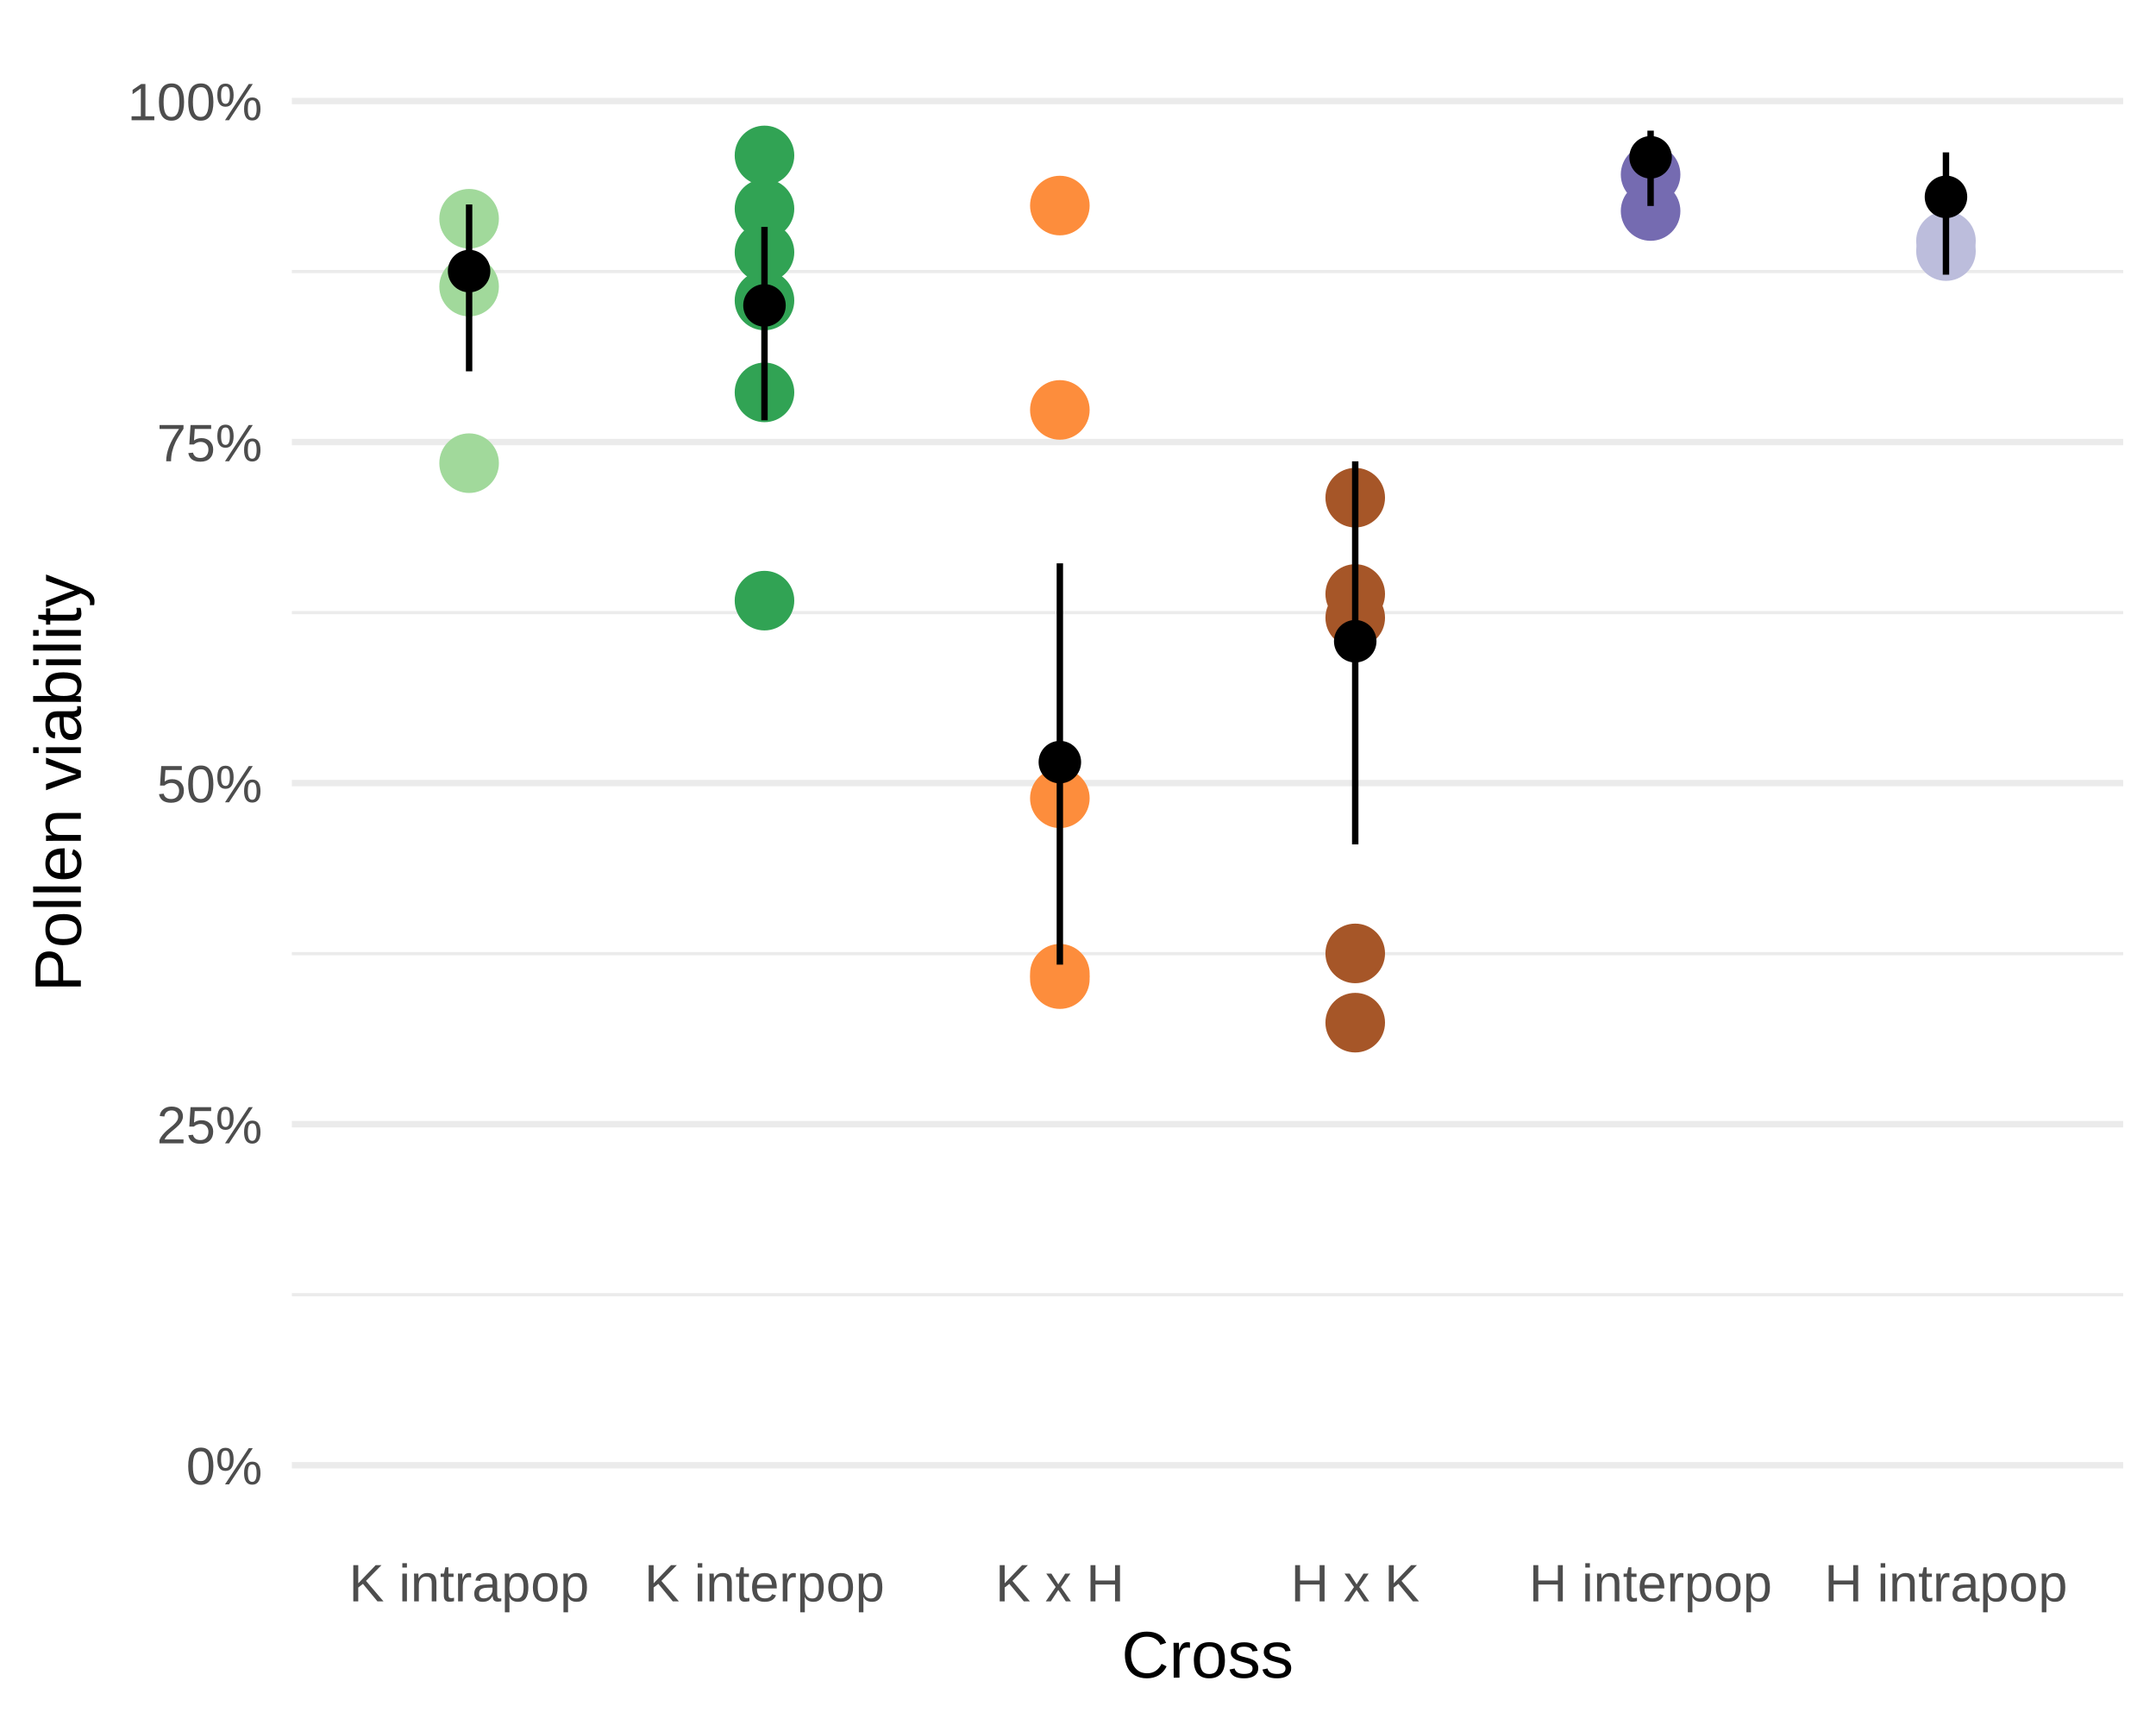
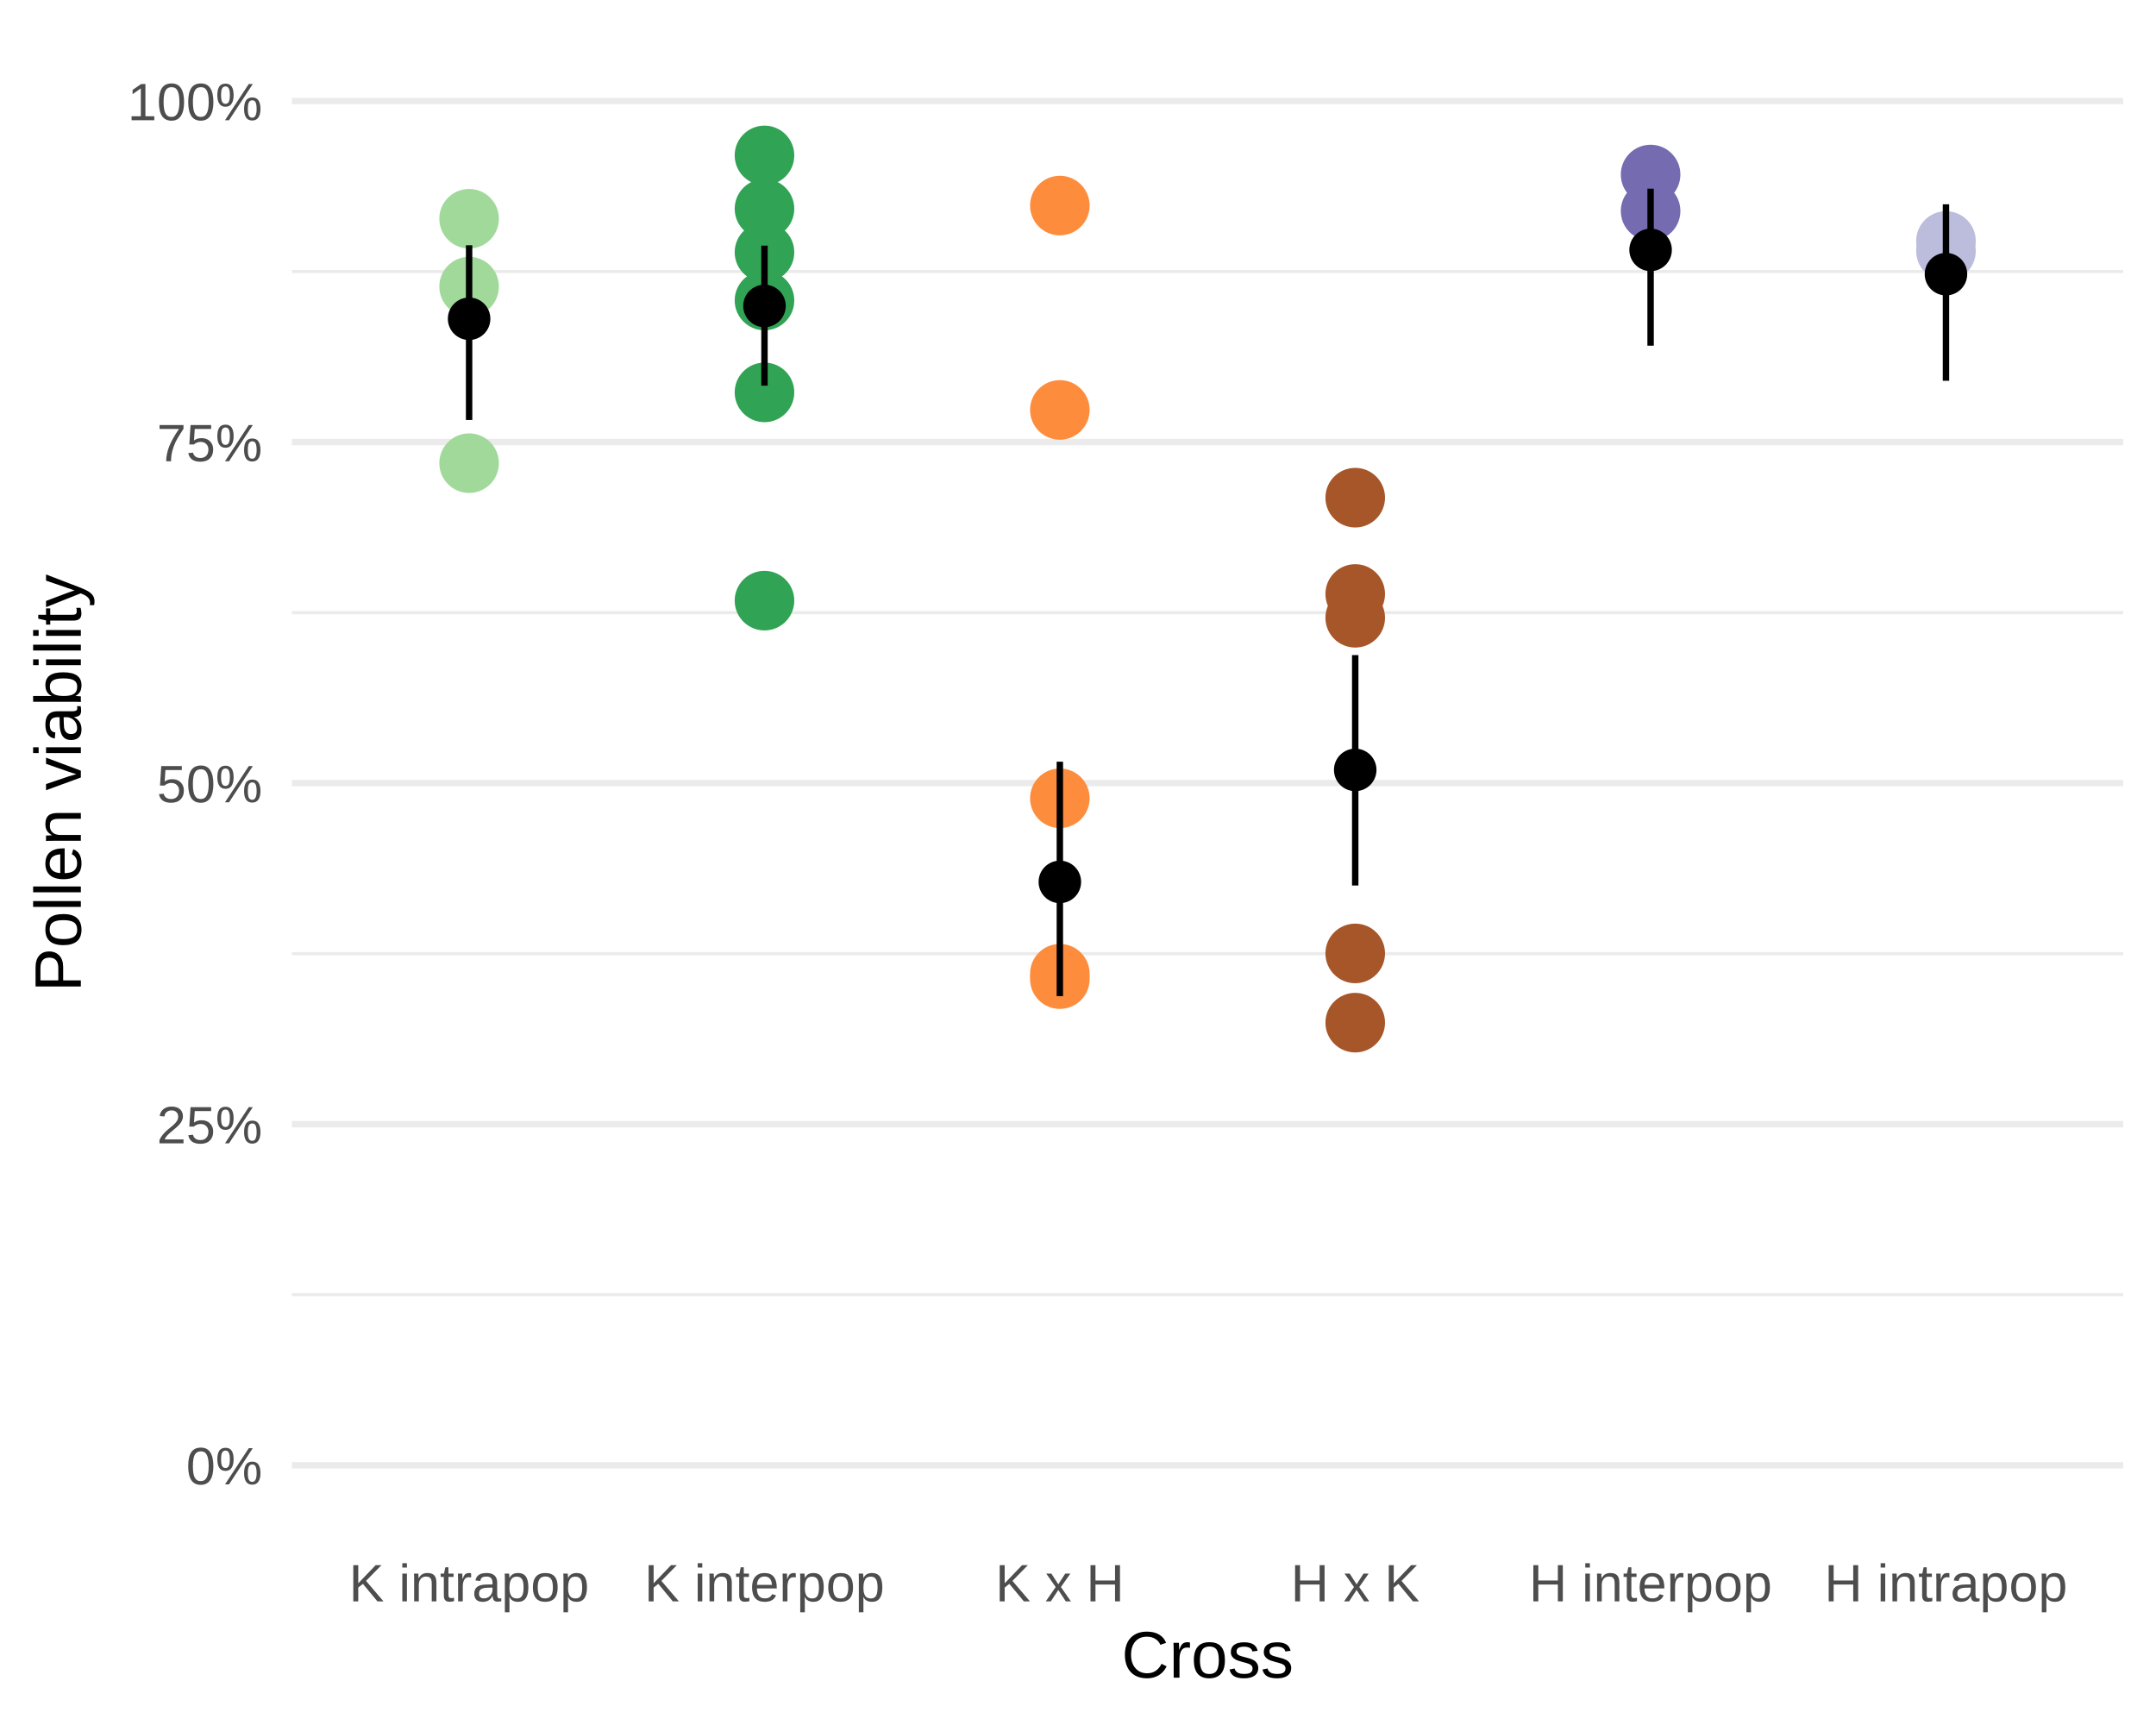
<svg xmlns="http://www.w3.org/2000/svg" class="svglite" width="360.00pt" height="288.00pt" viewBox="0 0 360.00 288.00">
  <defs>
    <style type="text/css">
    .svglite line, .svglite polyline, .svglite polygon, .svglite path, .svglite rect, .svglite circle {
      fill: none;
      stroke: #000000;
      stroke-linecap: round;
      stroke-linejoin: round;
      stroke-miterlimit: 10.00;
    }
  </style>
  </defs>
  <rect width="100%" height="100%" style="stroke: none; fill: #FFFFFF;" />
  <defs>
    <clipPath id="cpMC4wMHwzNjAuMDB8MC4wMHwyODguMDA=">
      <rect x="0.00" y="0.00" width="360.00" height="288.00" />
    </clipPath>
  </defs>
  <g clip-path="url(#cpMC4wMHwzNjAuMDB8MC4wMHwyODguMDA=)">
</g>
  <defs>
    <clipPath id="cpNDguNzN8MzU0LjUyfDUuNDh8MjU2LjAx">
      <rect x="48.73" y="5.48" width="305.79" height="250.53" />
    </clipPath>
  </defs>
  <g clip-path="url(#cpNDguNzN8MzU0LjUyfDUuNDh8MjU2LjAx)">
    <polyline points="48.73,216.16 354.52,216.16 " style="stroke-width: 0.53; stroke: #EBEBEB; stroke-linecap: butt;" />
    <polyline points="48.73,159.22 354.52,159.22 " style="stroke-width: 0.53; stroke: #EBEBEB; stroke-linecap: butt;" />
    <polyline points="48.73,102.28 354.52,102.28 " style="stroke-width: 0.53; stroke: #EBEBEB; stroke-linecap: butt;" />
    <polyline points="48.73,45.34 354.52,45.34 " style="stroke-width: 0.53; stroke: #EBEBEB; stroke-linecap: butt;" />
    <polyline points="48.73,244.63 354.52,244.63 " style="stroke-width: 1.07; stroke: #EBEBEB; stroke-linecap: butt;" />
    <polyline points="48.73,187.69 354.52,187.69 " style="stroke-width: 1.07; stroke: #EBEBEB; stroke-linecap: butt;" />
    <polyline points="48.73,130.75 354.52,130.75 " style="stroke-width: 1.07; stroke: #EBEBEB; stroke-linecap: butt;" />
    <polyline points="48.73,73.81 354.52,73.81 " style="stroke-width: 1.07; stroke: #EBEBEB; stroke-linecap: butt;" />
    <polyline points="48.73,16.87 354.52,16.87 " style="stroke-width: 1.07; stroke: #EBEBEB; stroke-linecap: butt;" />
    <circle cx="78.33" cy="77.33" r="4.62" style="stroke-width: 0.71; stroke: #A1D99B; fill: #A1D99B;" />
    <circle cx="78.33" cy="47.85" r="4.62" style="stroke-width: 0.71; stroke: #A1D99B; fill: #A1D99B;" />
    <circle cx="78.33" cy="36.52" r="4.62" style="stroke-width: 0.71; stroke: #A1D99B; fill: #A1D99B;" />
    <circle cx="127.65" cy="100.28" r="4.62" style="stroke-width: 0.71; stroke: #31A354; fill: #31A354;" />
    <circle cx="127.65" cy="25.95" r="4.62" style="stroke-width: 0.71; stroke: #31A354; fill: #31A354;" />
    <circle cx="127.65" cy="65.51" r="4.62" style="stroke-width: 0.71; stroke: #31A354; fill: #31A354;" />
    <circle cx="127.65" cy="42.12" r="4.62" style="stroke-width: 0.71; stroke: #31A354; fill: #31A354;" />
    <circle cx="127.65" cy="34.86" r="4.62" style="stroke-width: 0.71; stroke: #31A354; fill: #31A354;" />
    <circle cx="127.65" cy="50.17" r="4.62" style="stroke-width: 0.71; stroke: #31A354; fill: #31A354;" />
    <circle cx="176.97" cy="163.47" r="4.62" style="stroke-width: 0.71; stroke: #FD8D3C; fill: #FD8D3C;" />
    <circle cx="176.97" cy="34.32" r="4.62" style="stroke-width: 0.71; stroke: #FD8D3C; fill: #FD8D3C;" />
    <circle cx="176.97" cy="162.57" r="4.62" style="stroke-width: 0.71; stroke: #FD8D3C; fill: #FD8D3C;" />
    <circle cx="176.97" cy="68.44" r="4.62" style="stroke-width: 0.71; stroke: #FD8D3C; fill: #FD8D3C;" />
    <circle cx="176.97" cy="133.28" r="4.62" style="stroke-width: 0.71; stroke: #FD8D3C; fill: #FD8D3C;" />
    <circle cx="226.29" cy="103.14" r="4.62" style="stroke-width: 0.71; stroke: #A65628; fill: #A65628;" />
    <circle cx="226.29" cy="83.09" r="4.62" style="stroke-width: 0.71; stroke: #A65628; fill: #A65628;" />
    <circle cx="226.29" cy="99.17" r="4.62" style="stroke-width: 0.71; stroke: #A65628; fill: #A65628;" />
    <circle cx="226.29" cy="170.74" r="4.62" style="stroke-width: 0.71; stroke: #A65628; fill: #A65628;" />
    <circle cx="226.29" cy="159.18" r="4.62" style="stroke-width: 0.71; stroke: #A65628; fill: #A65628;" />
    <circle cx="275.61" cy="29.14" r="4.62" style="stroke-width: 0.71; stroke: #756BB1; fill: #756BB1;" />
    <circle cx="275.61" cy="35.23" r="4.62" style="stroke-width: 0.71; stroke: #756BB1; fill: #756BB1;" />
    <circle cx="324.93" cy="40.23" r="4.62" style="stroke-width: 0.71; stroke: #BCBDDC; fill: #BCBDDC;" />
    <circle cx="324.93" cy="41.92" r="4.62" style="stroke-width: 0.71; stroke: #BCBDDC; fill: #BCBDDC;" />
-     <line x1="78.33" y1="62.00" x2="78.33" y2="34.14" style="stroke-width: 1.07; stroke-linecap: butt;" />
-     <line x1="127.65" y1="70.17" x2="127.65" y2="37.88" style="stroke-width: 1.07; stroke-linecap: butt;" />
-     <line x1="176.97" y1="161.05" x2="176.97" y2="94.05" style="stroke-width: 1.07; stroke-linecap: butt;" />
-     <line x1="226.29" y1="140.98" x2="226.29" y2="77.02" style="stroke-width: 1.07; stroke-linecap: butt;" />
-     <line x1="275.61" y1="34.39" x2="275.61" y2="21.81" style="stroke-width: 1.07; stroke-linecap: butt;" />
-     <line x1="324.93" y1="45.86" x2="324.93" y2="25.44" style="stroke-width: 1.07; stroke-linecap: butt;" />
-     <circle cx="78.33" cy="45.26" r="2.84" style="stroke-width: 1.42; fill: #000000;" />
-     <circle cx="127.65" cy="50.99" r="2.84" style="stroke-width: 1.42; fill: #000000;" />
-     <circle cx="176.97" cy="127.24" r="2.84" style="stroke-width: 1.42; fill: #000000;" />
-     <circle cx="226.29" cy="107.06" r="2.84" style="stroke-width: 1.42; fill: #000000;" />
-     <circle cx="275.61" cy="26.26" r="2.84" style="stroke-width: 1.42; fill: #000000;" />
-     <circle cx="324.93" cy="32.87" r="2.84" style="stroke-width: 1.42; fill: #000000;" />
+     <line x1="78.33" y1="70.12" x2="78.33" y2="40.94" style="stroke-width: 1.07; stroke-linecap: butt;" />
+     <line x1="127.65" y1="64.39" x2="127.65" y2="41.01" style="stroke-width: 1.07; stroke-linecap: butt;" />
+     <line x1="176.97" y1="166.31" x2="176.97" y2="127.17" style="stroke-width: 1.07; stroke-linecap: butt;" />
+     <line x1="226.29" y1="147.84" x2="226.29" y2="109.37" style="stroke-width: 1.07; stroke-linecap: butt;" />
+     <line x1="275.61" y1="57.72" x2="275.61" y2="31.50" style="stroke-width: 1.07; stroke-linecap: butt;" />
+     <line x1="324.93" y1="63.57" x2="324.93" y2="34.11" style="stroke-width: 1.07; stroke-linecap: butt;" />
+     <circle cx="78.33" cy="53.22" r="2.84" style="stroke-width: 1.42; fill: #000000;" />
+     <circle cx="127.65" cy="51.08" r="2.84" style="stroke-width: 1.42; fill: #000000;" />
+     <circle cx="176.97" cy="147.24" r="2.84" style="stroke-width: 1.42; fill: #000000;" />
+     <circle cx="226.29" cy="128.54" r="2.84" style="stroke-width: 1.42; fill: #000000;" />
+     <circle cx="275.61" cy="41.72" r="2.84" style="stroke-width: 1.42; fill: #000000;" />
+     <circle cx="324.93" cy="45.77" r="2.84" style="stroke-width: 1.42; fill: #000000;" />
  </g>
  <g clip-path="url(#cpMC4wMHwzNjAuMDB8MC4wMHwyODguMDA=)">
    <text x="43.80" y="247.83" text-anchor="end" style="font-size: 8.80px; fill: #4D4D4D; font-family: Arial;" textLength="13.95px" lengthAdjust="spacingAndGlyphs">0%</text>
    <text x="43.80" y="190.89" text-anchor="end" style="font-size: 8.80px; fill: #4D4D4D; font-family: Arial;" textLength="19.55px" lengthAdjust="spacingAndGlyphs">25%</text>
    <text x="43.80" y="133.95" text-anchor="end" style="font-size: 8.80px; fill: #4D4D4D; font-family: Arial;" textLength="19.55px" lengthAdjust="spacingAndGlyphs">50%</text>
    <text x="43.80" y="77.01" text-anchor="end" style="font-size: 8.80px; fill: #4D4D4D; font-family: Arial;" textLength="19.55px" lengthAdjust="spacingAndGlyphs">75%</text>
    <text x="43.80" y="20.07" text-anchor="end" style="font-size: 8.80px; fill: #4D4D4D; font-family: Arial;" textLength="25.14px" lengthAdjust="spacingAndGlyphs">100%</text>
    <text x="78.33" y="267.36" text-anchor="middle" style="font-size: 8.80px; fill: #4D4D4D; font-family: Arial;" textLength="45.60px" lengthAdjust="spacingAndGlyphs">K intrapop</text>
    <text x="127.65" y="267.36" text-anchor="middle" style="font-size: 8.80px; fill: #4D4D4D; font-family: Arial;" textLength="45.62px" lengthAdjust="spacingAndGlyphs">K interpop</text>
    <text x="176.97" y="267.36" text-anchor="middle" style="font-size: 8.80px; fill: #4D4D4D; font-family: Arial;" textLength="23.18px" lengthAdjust="spacingAndGlyphs">K x H</text>
    <text x="226.29" y="267.36" text-anchor="middle" style="font-size: 8.80px; fill: #4D4D4D; font-family: Arial;" textLength="23.18px" lengthAdjust="spacingAndGlyphs">H x K</text>
    <text x="275.61" y="267.36" text-anchor="middle" style="font-size: 8.80px; fill: #4D4D4D; font-family: Arial;" textLength="46.47px" lengthAdjust="spacingAndGlyphs">H interpop</text>
    <text x="324.93" y="267.36" text-anchor="middle" style="font-size: 8.80px; fill: #4D4D4D; font-family: Arial;" textLength="46.45px" lengthAdjust="spacingAndGlyphs">H intrapop</text>
    <text x="201.63" y="280.10" text-anchor="middle" style="font-size: 11.00px; font-family: Arial;" textLength="30.15px" lengthAdjust="spacingAndGlyphs">Cross</text>
    <text transform="translate(13.50,130.75) rotate(-90)" text-anchor="middle" style="font-size: 11.00px; font-family: Arial;" textLength="79.62px" lengthAdjust="spacingAndGlyphs">Pollen viability</text>
  </g>
</svg>
